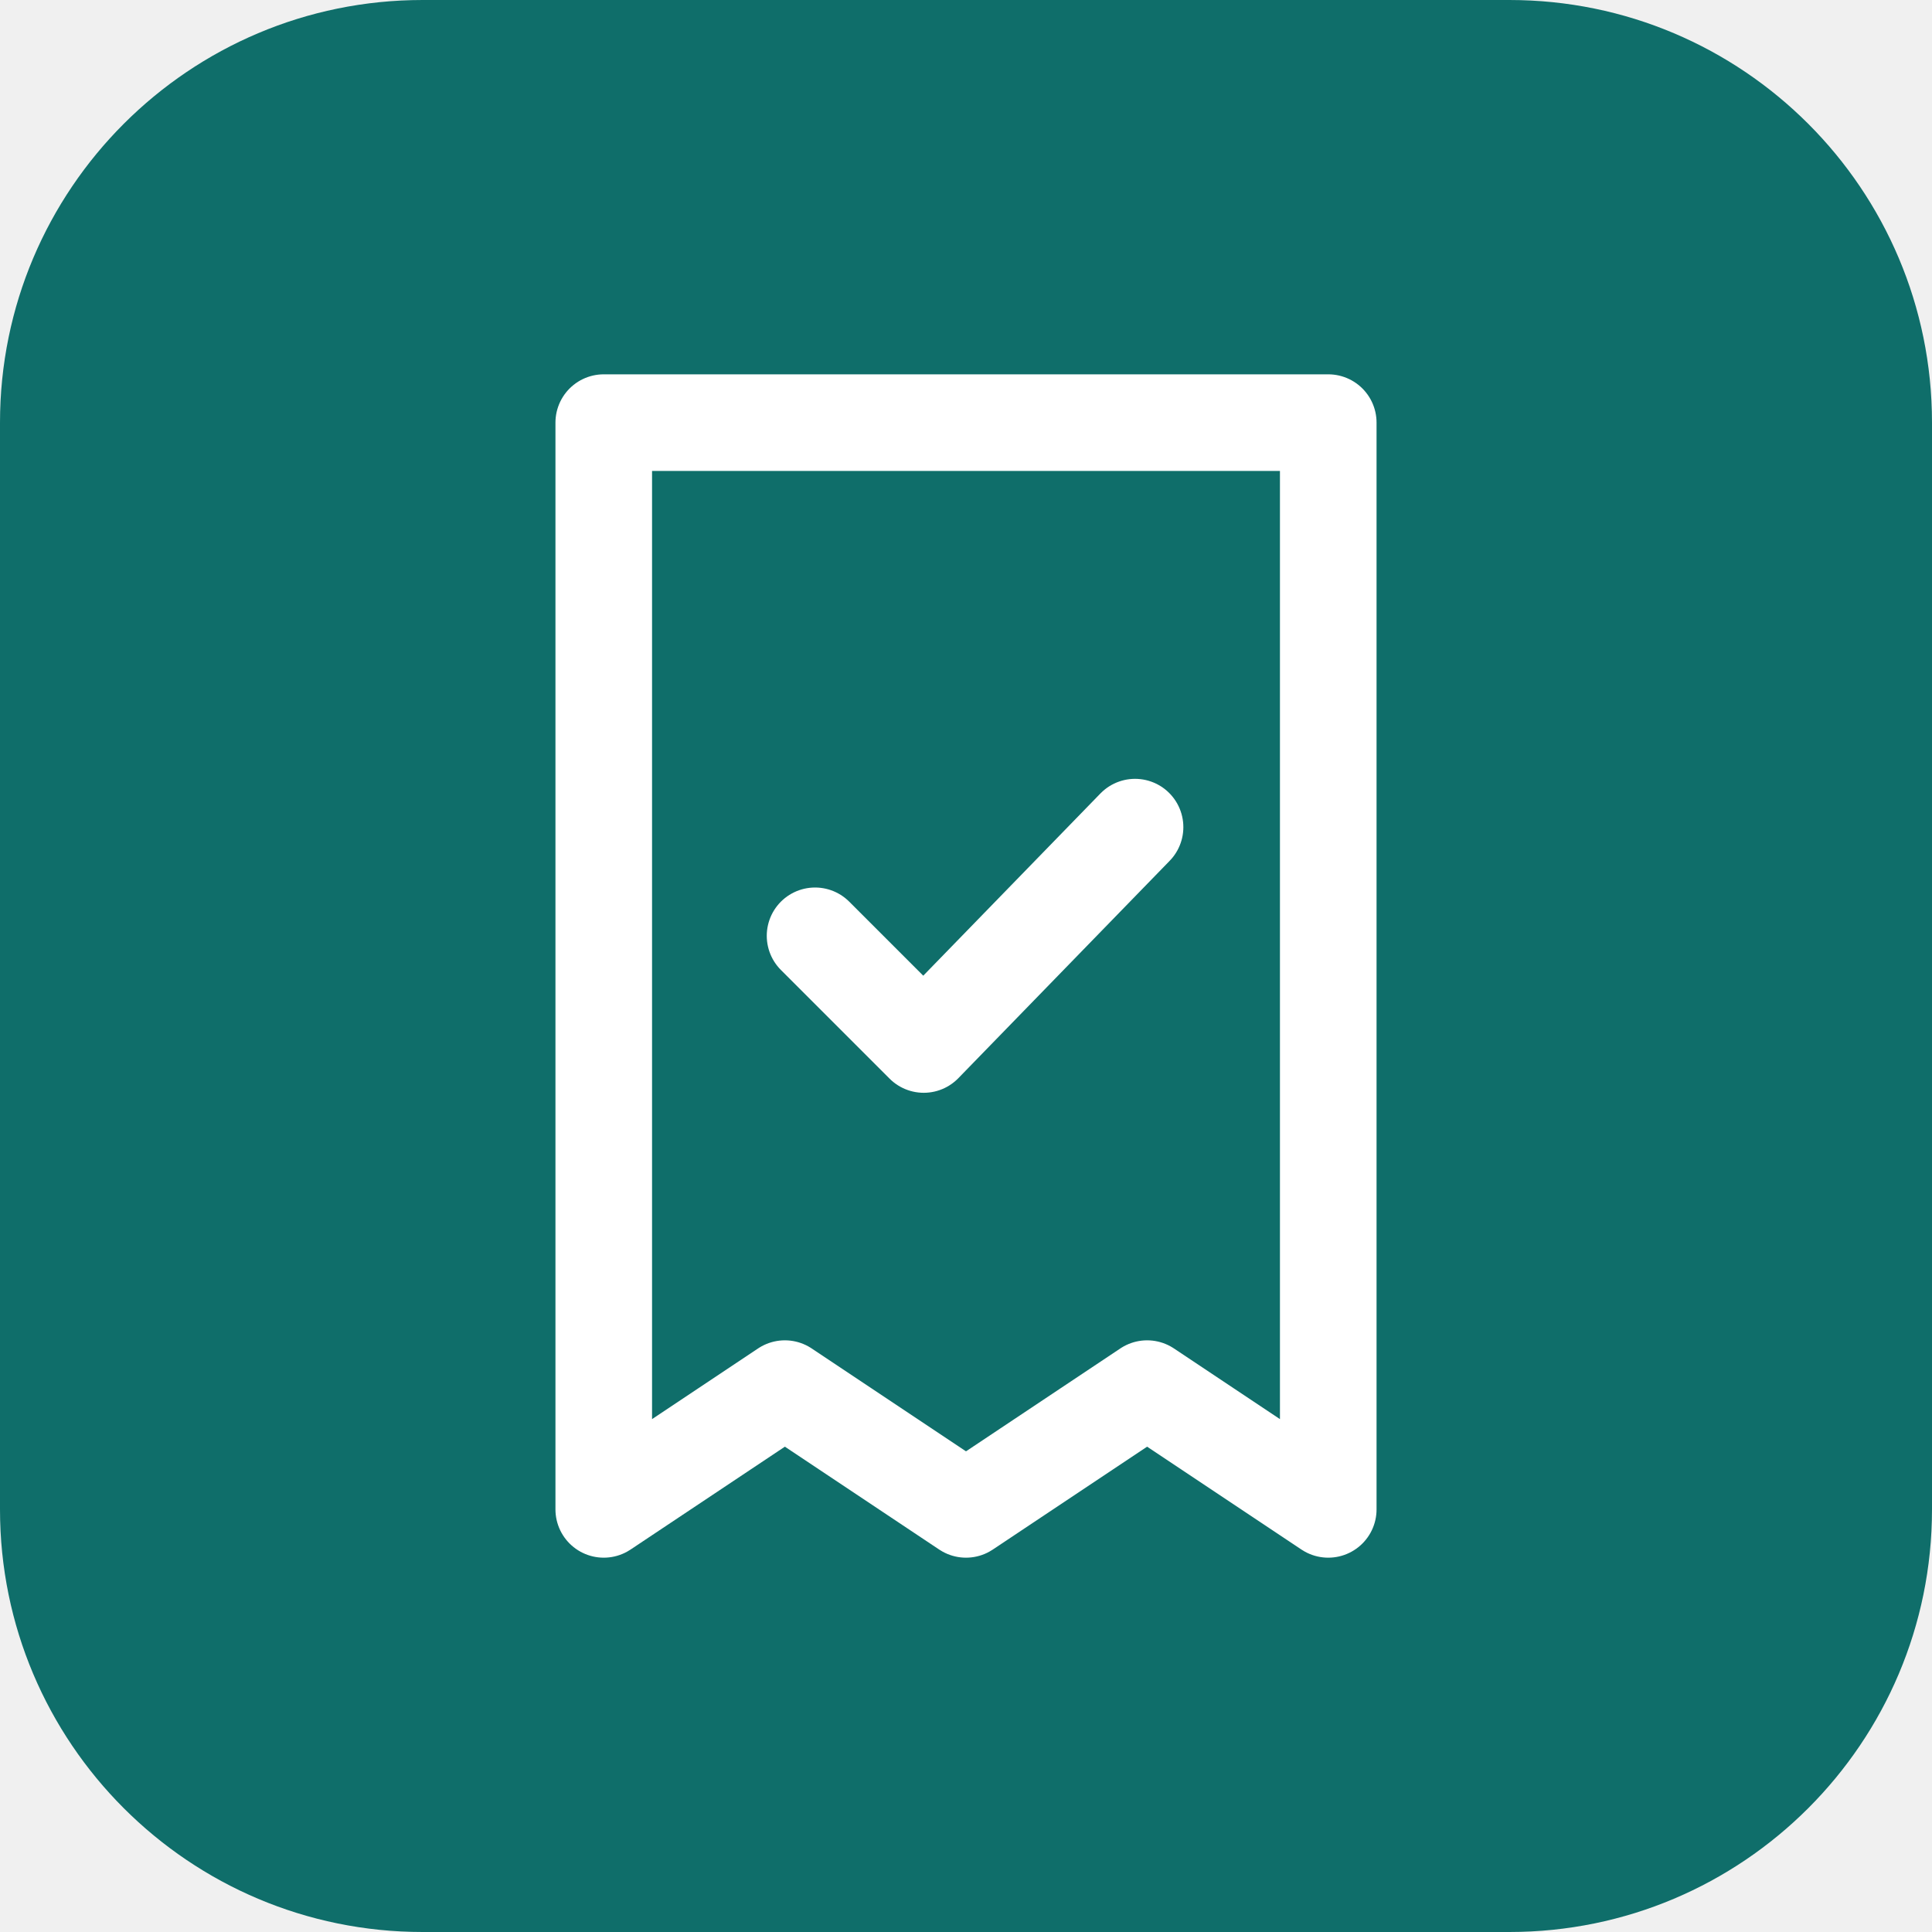
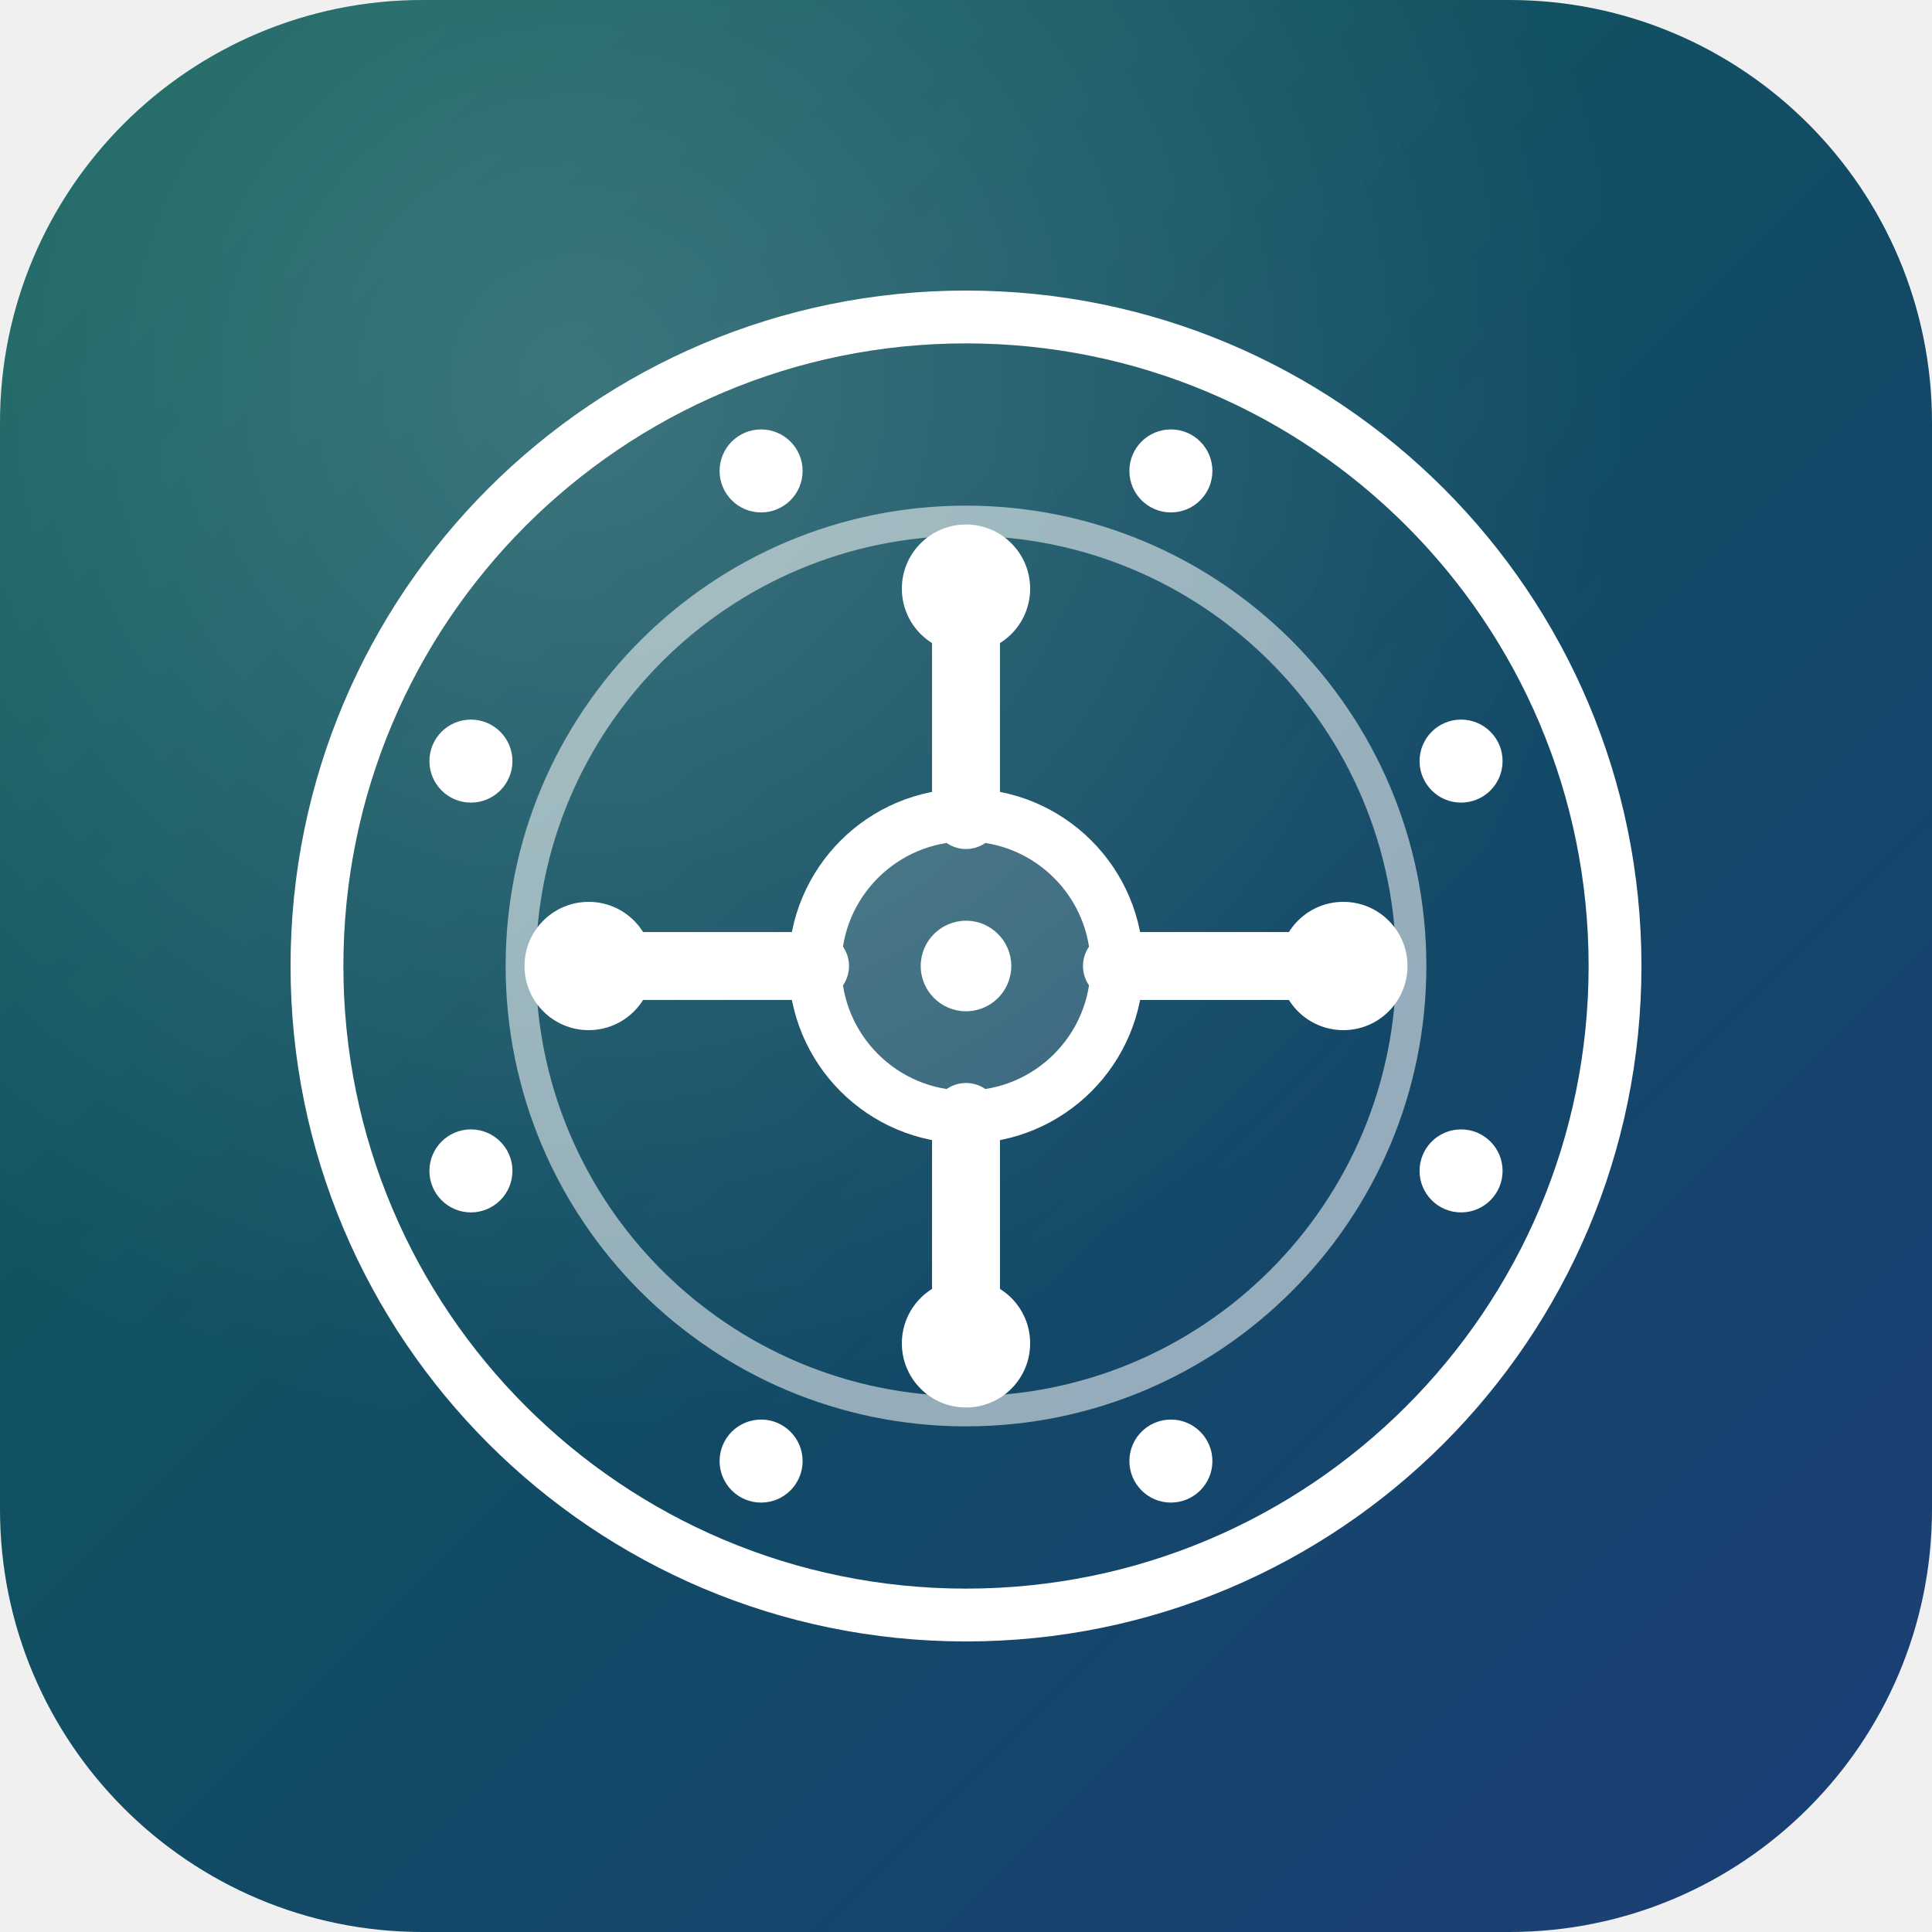
<svg xmlns="http://www.w3.org/2000/svg" viewBox="0 0 512 512">
-   <rect width="512" height="512" rx="112" fill="#0F6E6A" />
-   <g fill="none" stroke="#FFFFFF" stroke-width="26" stroke-linecap="round" stroke-linejoin="round" transform="translate(64 64) scale(16)">
-     <path d="M6 3h12v18l-3-2-3 2-3-2-3 2z" stroke-width="1.6" />
-     <path d="M9.5 11.5l1.8 1.8 3.5-3.6" stroke-width="1.6" />
+   <defs>
+     <linearGradient id="g" x1="0" y1="0" x2="1" y2="1">
+       <stop offset="0" stop-color="#11625A" />
+       <stop offset=".55" stop-color="#124A66" />
+       <stop offset="1" stop-color="#1C3D78" />
+     </linearGradient>
+     <radialGradient id="h" cx=".3" cy=".2" r=".9">
+       <stop offset="0" stop-color="#fff" stop-opacity=".18" />
+       <stop offset=".6" stop-color="#fff" stop-opacity="0" />
+     </radialGradient>
+   </defs>
+   <rect width="512" height="512" rx="112" fill="url(#g)" />
+   <rect width="512" height="512" rx="112" fill="url(#h)" />
+   <g transform="translate(256 256) scale(1.0)" fill="none" stroke="#fff" stroke-linecap="round">
+     <circle r="172" stroke-width="14" />
+     <circle cx="54.3" cy="-131.2" r="11" fill="#fff" stroke="none" />
+     <circle cx="131.2" cy="-54.3" r="11" fill="#fff" stroke="none" />
+     <circle cx="131.2" cy="54.3" r="11" fill="#fff" stroke="none" />
+     <circle cx="54.3" cy="131.2" r="11" fill="#fff" stroke="none" />
+     <circle cx="-54.3" cy="131.2" r="11" fill="#fff" stroke="none" />
+     <circle cx="-131.2" cy="54.3" r="11" fill="#fff" stroke="none" />
+     <circle cx="-131.2" cy="-54.3" r="11" fill="#fff" stroke="none" />
+     <circle cx="-54.3" cy="-131.2" r="11" fill="#fff" stroke="none" />
+     <circle r="118" stroke-width="8" stroke-opacity=".55" />
+     <line x1="0.0" y1="-40.0" x2="0.0" y2="-96.0" stroke-width="18" />
+     <circle cx="0.0" cy="-100.0" r="17" fill="#fff" stroke="none" />
+     <line x1="40.0" y1="-0.0" x2="96.0" y2="-0.0" stroke-width="18" />
+     <circle cx="100.0" cy="-0.0" r="17" fill="#fff" stroke="none" />
+     <line x1="0.0" y1="40.0" x2="0.0" y2="96.0" stroke-width="18" />
+     <circle cx="0.0" cy="100.0" r="17" fill="#fff" stroke="none" />
+     <line x1="-40.0" y1="0.0" x2="-96.0" y2="0.0" stroke-width="18" />
+     <circle cx="-100.0" cy="0.0" r="17" fill="#fff" stroke="none" />
+     <circle r="40" fill="rgba(255,255,255,.16)" stroke-width="14" />
+     <circle r="12" fill="#fff" stroke="none" />
  </g>
</svg>
